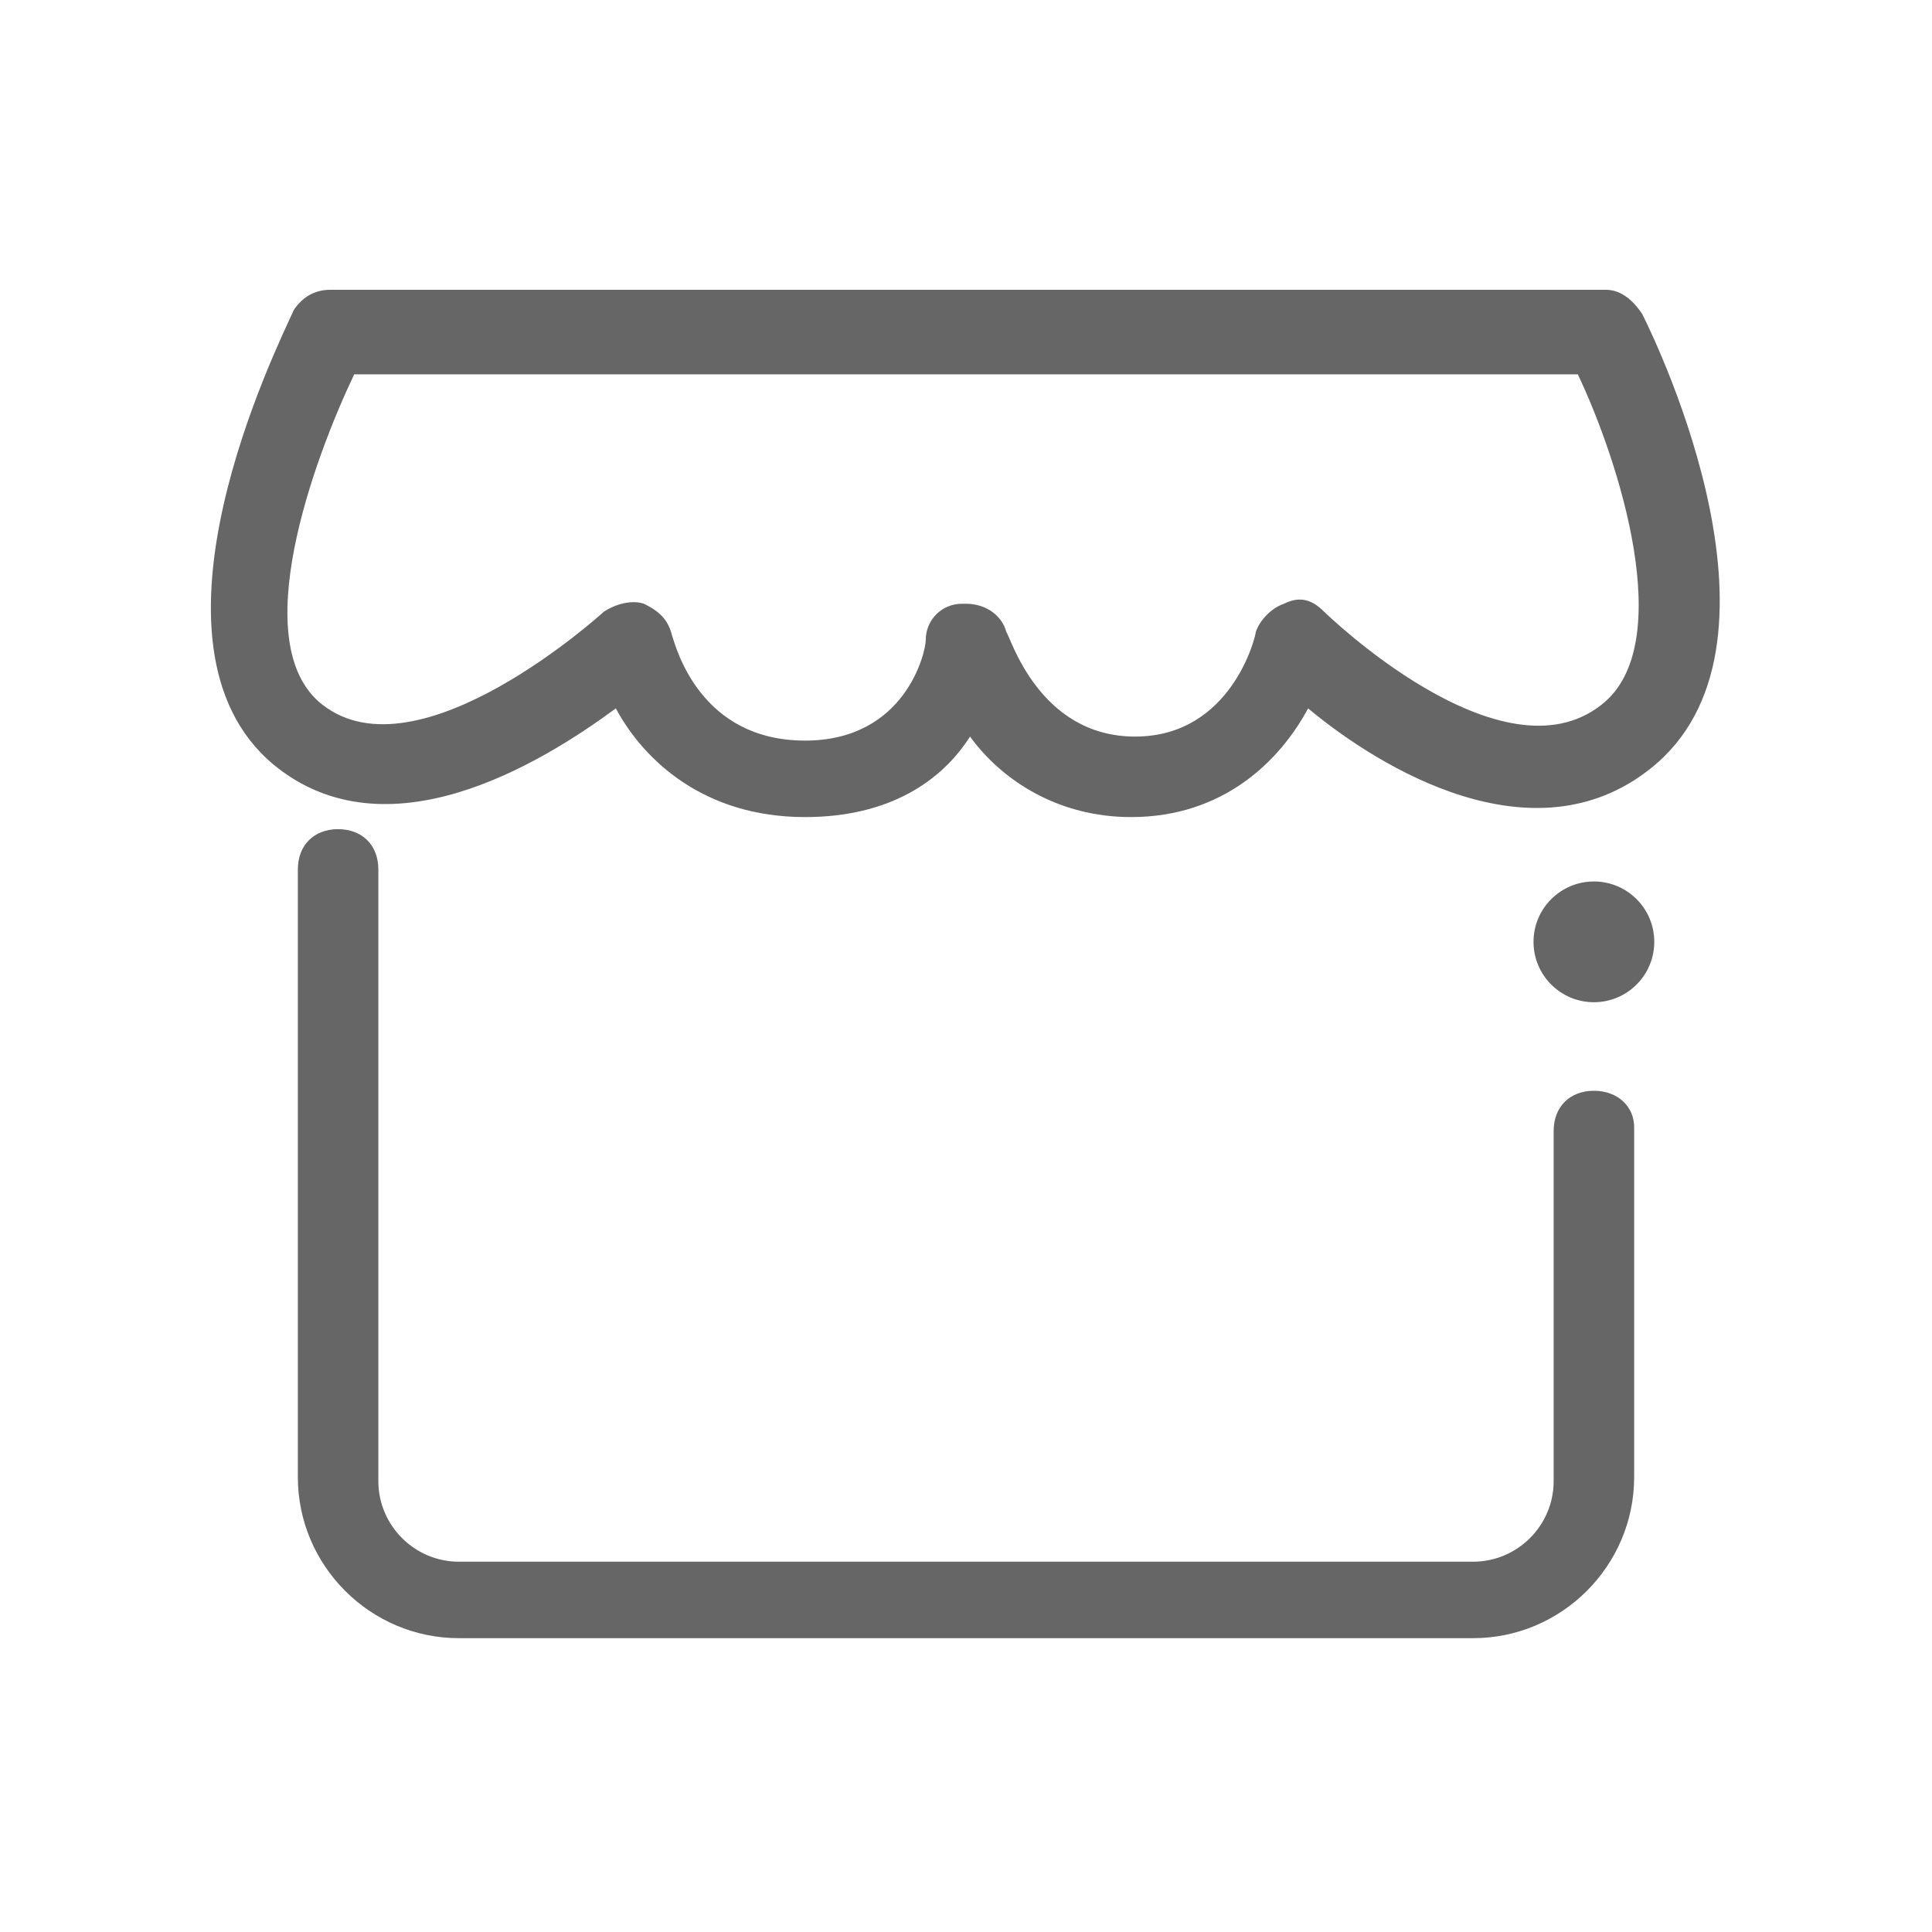
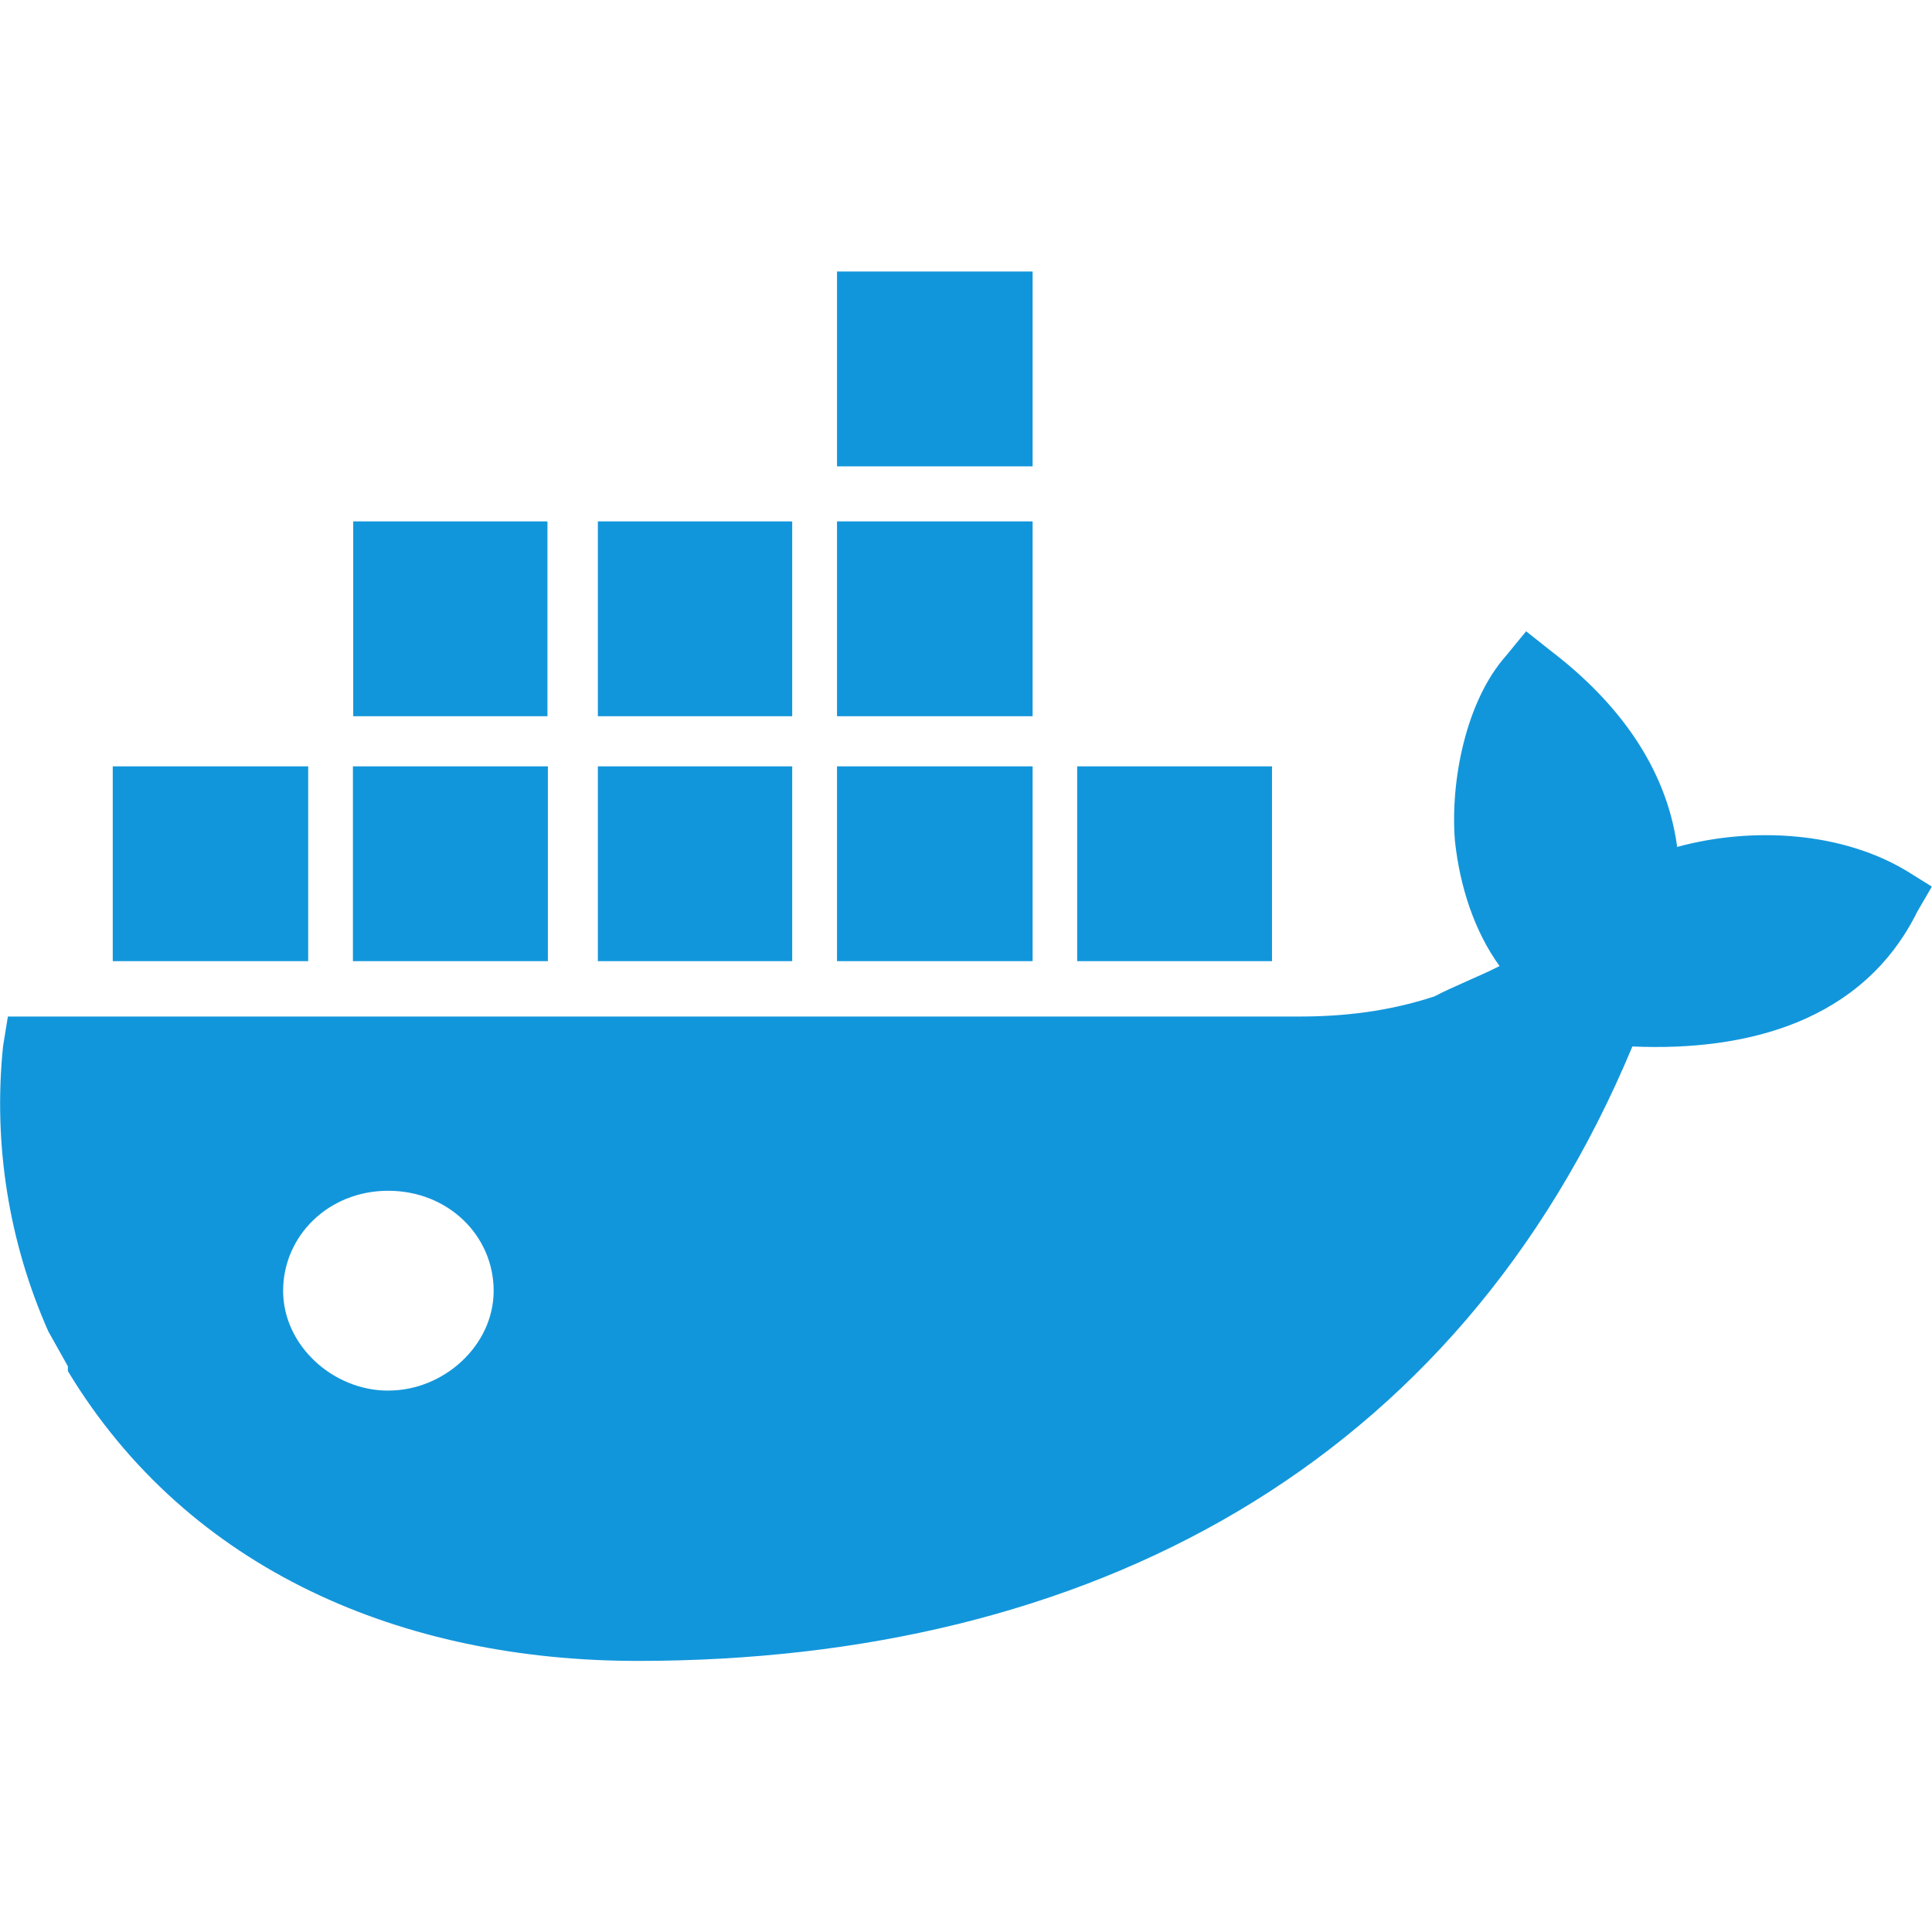
- <svg xmlns="http://www.w3.org/2000/svg" t="1574264062093" class="icon" viewBox="0 0 1024 1024" version="1.1" p-id="5761" width="200" height="200">
+ <svg xmlns="http://www.w3.org/2000/svg" t="1575292491294" class="icon" viewBox="0 0 1024 1024" version="1.1" p-id="18546" width="200" height="200">
  <defs>
    <style type="text/css" />
  </defs>
-   <path d="M844.8 578.133c-12.8 0-21.333 8.533-21.333 21.333v185.6c0 23.467-19.2 42.667-42.667 42.667H243.2c-23.467 0-42.667-19.2-42.667-42.667V460.8c0-12.8-8.533-21.333-21.333-21.333s-21.333 8.533-21.333 21.333v322.133c0 46.933 38.4 85.333 85.333 85.333h537.6c46.933 0 85.333-38.4 85.333-85.333V597.333c0-10.667-8.533-19.2-21.333-19.2zM870.4 166.4c-4.267-6.4-10.667-12.8-19.2-12.8H174.933c-8.533 0-14.933 4.267-19.2 10.667-8.533 19.2-87.467 177.067-10.667 241.067 59.733 49.067 140.8 0 181.333-29.867 14.933 27.733 46.933 57.6 100.267 57.6 44.8 0 72.533-19.2 87.467-42.667 17.067 23.467 46.933 42.667 85.333 42.667 49.067 0 78.933-29.867 93.867-57.6 38.4 32 119.467 81.067 181.333 32 81.067-64 4.267-224-4.267-241.067z m-21.333 206.933c-53.333 42.667-147.2-49.067-147.2-49.067-6.4-6.4-12.8-8.533-21.333-4.267-6.4 2.133-12.8 8.533-14.933 14.933 0 2.133-12.8 55.467-64 55.467s-66.133-53.333-68.267-55.467c-2.133-8.533-10.667-14.933-21.333-14.933h-2.133c-10.667 0-19.2 8.533-19.2 19.2 0 6.4-10.667 53.333-64 53.333-55.467 0-68.267-49.067-70.4-55.467-2.133-8.533-6.4-12.8-14.933-17.067-6.4-2.133-14.933 0-21.333 4.267 0 0-98.133 89.6-149.333 49.067-40.533-32-4.267-130.133 17.067-174.933h648.533c21.333 44.8 53.333 142.933 12.8 174.933z" fill="#666666" p-id="5762" />
-   <path d="M844.8 499.2m-32 0a32 32 0 1 0 64 0 32 32 0 1 0-64 0Z" fill="#666666" p-id="5763" />
+   <path d="M205.71 737.056c-29.184 0-55.648-23.904-55.648-52.896s23.904-53.024 55.68-53.024c31.904 0 55.904 23.904 55.904 52.992s-26.528 52.896-55.68 52.896z m683.168-288.544c-5.76-42.336-32-76.8-66.56-103.264l-13.44-10.656-10.848 13.216c-21.088 23.904-29.44 66.272-26.88 97.92 2.56 23.968 10.24 47.776 23.648 66.304-10.848 5.536-24.224 10.656-34.56 16.096-24.32 7.968-47.968 10.656-71.68 10.656H4.174l-2.56 15.776a297.856 297.856 0 0 0 23.968 151.04l10.4 18.56v2.56c64 105.952 177.92 153.6 301.984 153.6 238.688 0 434.432-103.264 527.232-325.664 60.8 2.656 122.208-13.216 151.04-71.52l7.68-13.216-12.8-7.968c-34.56-21.088-81.92-23.904-121.6-13.216l-0.768 0.096z m-341.664-42.336h-103.584v103.264h103.68v-103.328l-0.096 0.128z m0-129.824h-103.584v103.264h103.68V276.48l-0.096-0.128z m0-132.448h-103.584v103.264h103.68V143.904h-0.096z m126.72 262.272H570.926v103.264h103.264v-103.328l-0.288 0.128z m-383.936 0H187.054v103.264h103.328v-103.328l-0.416 0.128z m129.28 0h-102.4v103.264h103.008v-103.328l-0.64 0.128z m-257.28 0H59.758v103.264h103.584v-103.328l-1.28 0.128z m257.28-129.824h-102.4v103.264h103.008V276.48l-0.64-0.128z m-129.92 0H187.214v103.264h102.944V276.48l-0.672-0.128z" fill="#1296db" p-id="18547" />
</svg>
